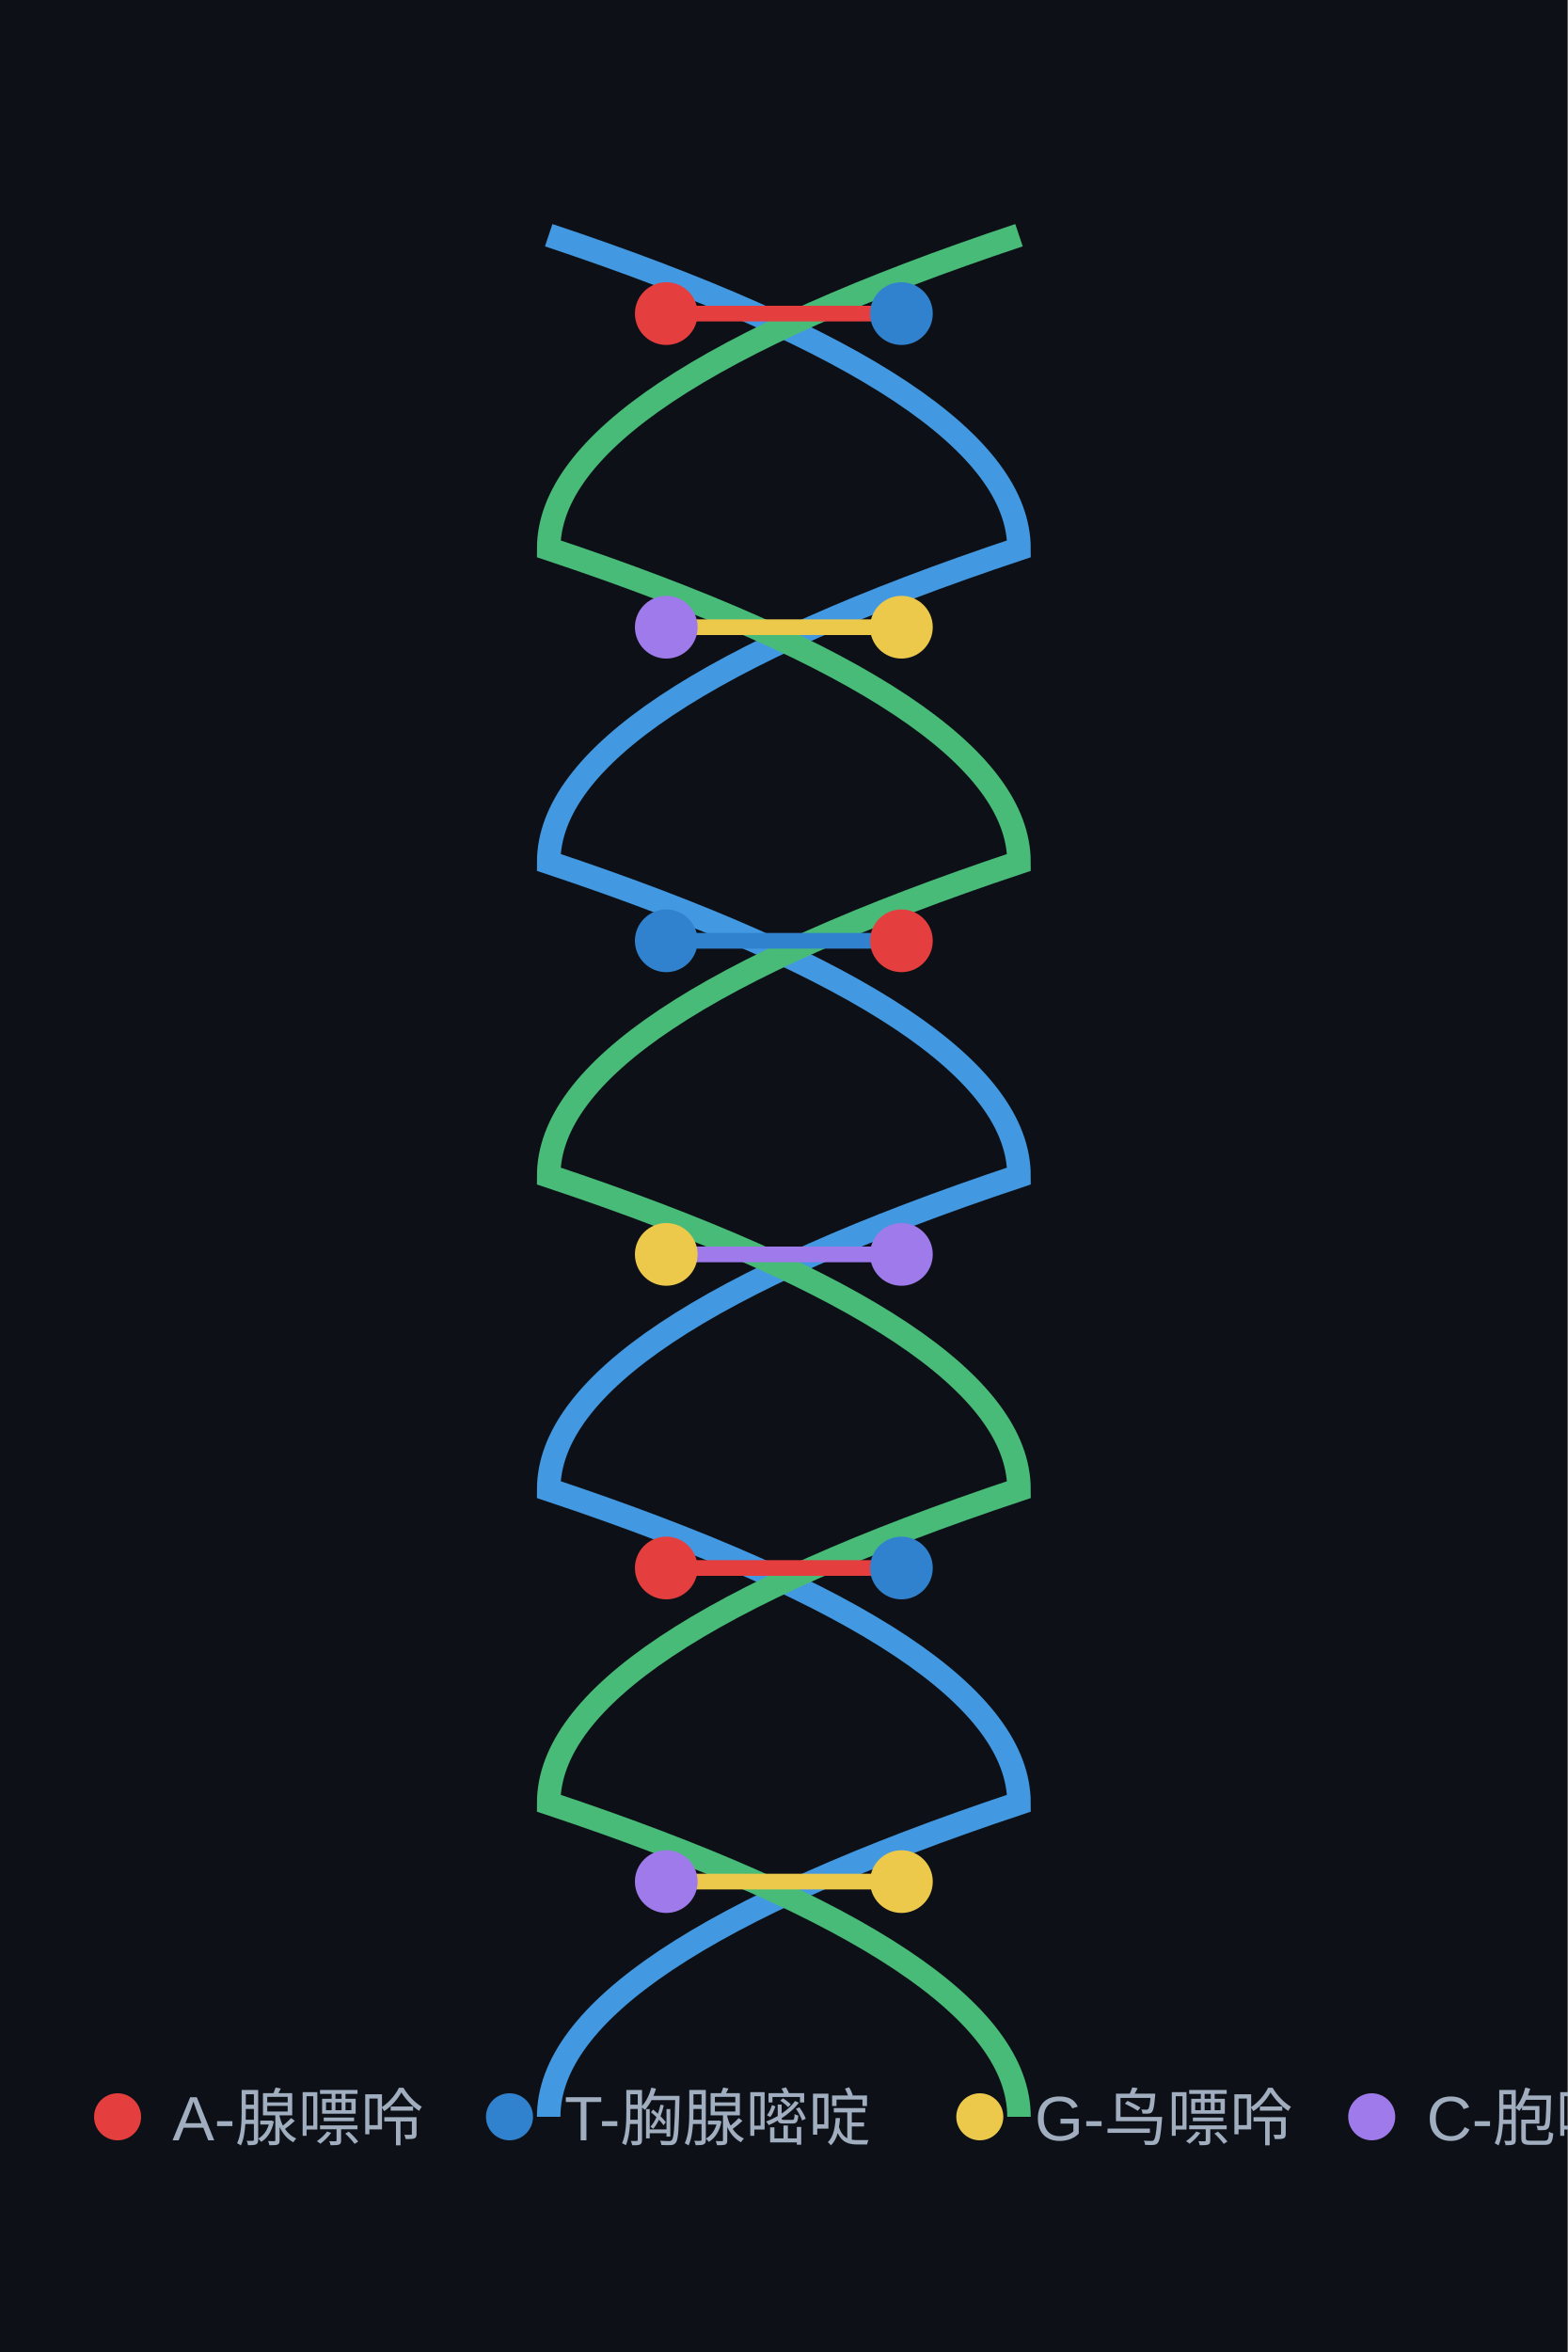
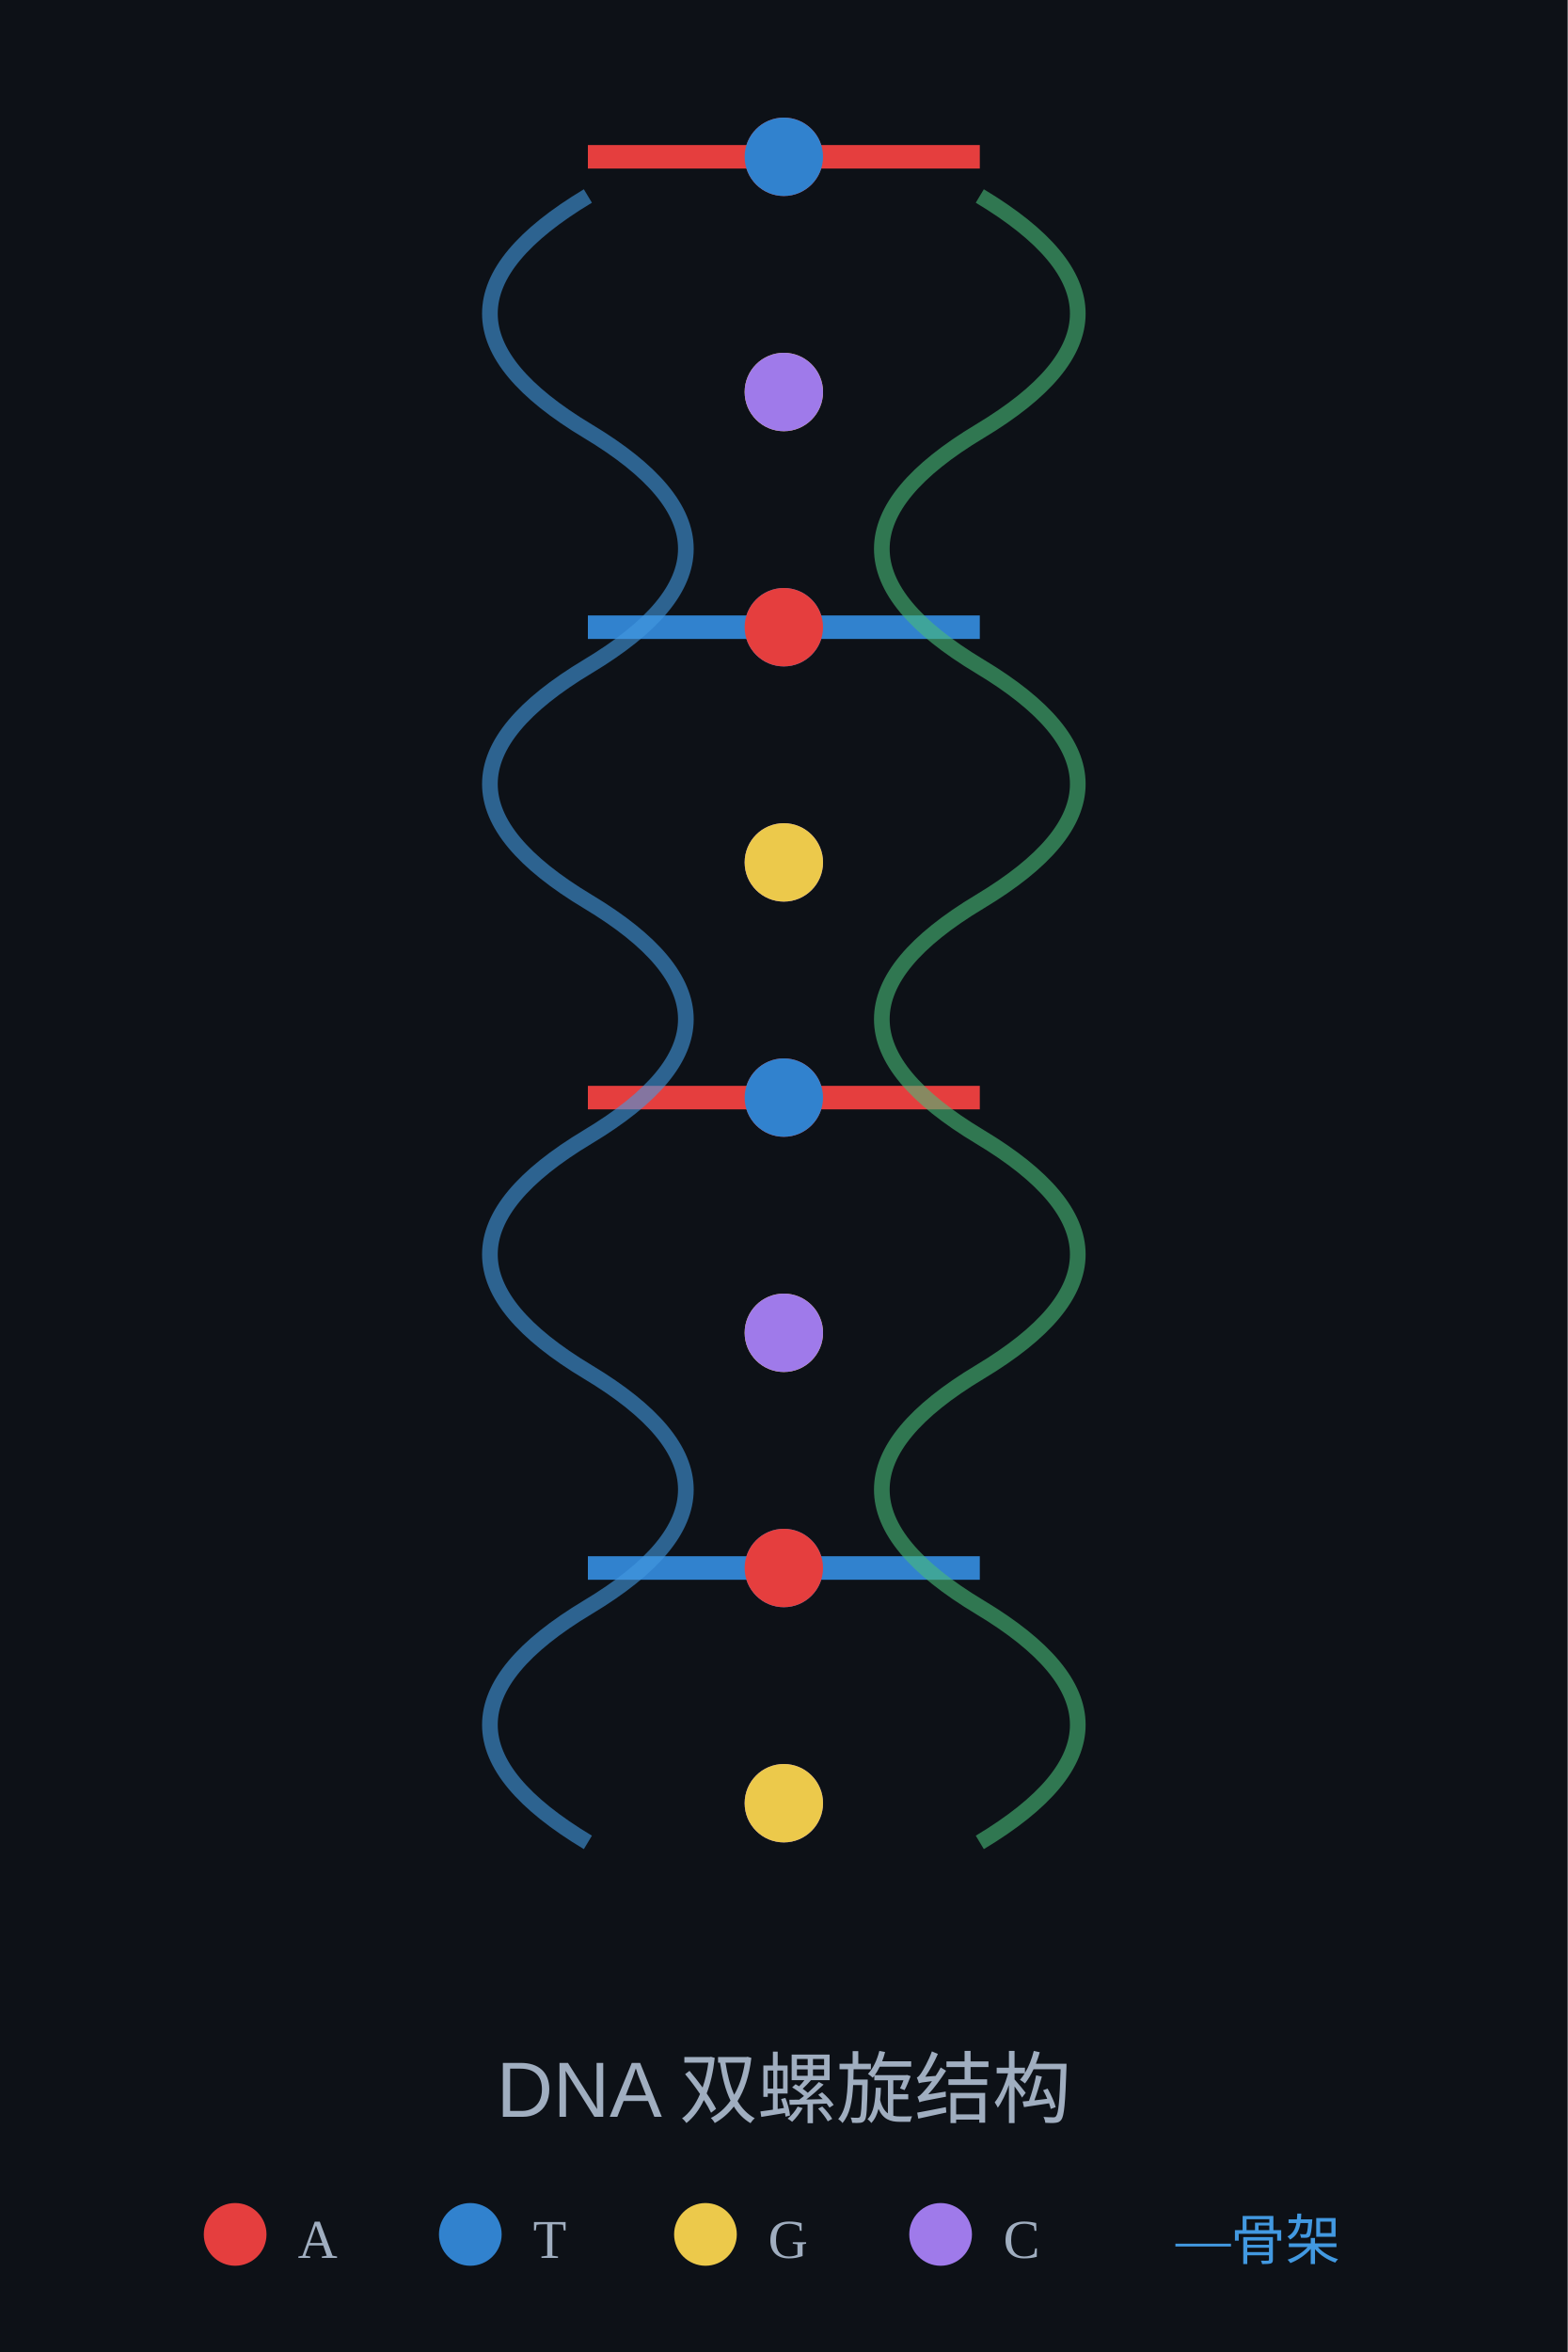
<svg xmlns="http://www.w3.org/2000/svg" viewBox="0 0 200 300">
-   <defs>
-     <style>
-       .backbone { stroke-width: 3; fill: none; }
-       .base-pair { stroke-width: 2; }
-       .label { font-family: Arial, sans-serif; font-size: 8px; fill: #a0aec0; }
-     </style>
-   </defs>
  <rect width="200" height="300" fill="#0d1117" />
-   <g transform="translate(100, 150)">
+   <g transform="translate(100, 20)">
    <g>
-       <animateTransform attributeName="transform" type="rotate" from="0" to="360" dur="8s" repeatCount="indefinite" />
-       <path class="backbone" stroke="#4299E1" d="         M -30,-120          Q 30,-100 30,-80          Q -30,-60 -30,-40          Q 30,-20 30,0          Q -30,20 -30,40          Q 30,60 30,80          Q -30,100 -30,120       " />
-       <path class="backbone" stroke="#48BB78" d="         M 30,-120          Q -30,-100 -30,-80          Q 30,-60 30,-40          Q -30,-20 -30,0          Q 30,20 30,40          Q -30,60 -30,80          Q 30,100 30,120       " />
-       <line class="base-pair" x1="-15" y1="-110" x2="15" y2="-110" stroke="#E53E3E" />
-       <circle cx="-15" cy="-110" r="4" fill="#E53E3E" />
-       <circle cx="15" cy="-110" r="4" fill="#3182CE" />
-       <line class="base-pair" x1="15" y1="-70" x2="-15" y2="-70" stroke="#ECC94B" />
-       <circle cx="15" cy="-70" r="4" fill="#ECC94B" />
-       <circle cx="-15" cy="-70" r="4" fill="#9F7AEA" />
-       <line class="base-pair" x1="-15" y1="-30" x2="15" y2="-30" stroke="#3182CE" />
-       <circle cx="-15" cy="-30" r="4" fill="#3182CE" />
-       <circle cx="15" cy="-30" r="4" fill="#E53E3E" />
-       <line class="base-pair" x1="15" y1="10" x2="-15" y2="10" stroke="#9F7AEA" />
-       <circle cx="15" cy="10" r="4" fill="#9F7AEA" />
-       <circle cx="-15" cy="10" r="4" fill="#ECC94B" />
-       <line class="base-pair" x1="-15" y1="50" x2="15" y2="50" stroke="#E53E3E" />
-       <circle cx="-15" cy="50" r="4" fill="#E53E3E" />
-       <circle cx="15" cy="50" r="4" fill="#3182CE" />
-       <line class="base-pair" x1="15" y1="90" x2="-15" y2="90" stroke="#ECC94B" />
-       <circle cx="15" cy="90" r="4" fill="#ECC94B" />
-       <circle cx="-15" cy="90" r="4" fill="#9F7AEA" />
+       <line x1="-25" y1="0" x2="25" y2="0" stroke="#E53E3E" stroke-width="3">
+         <animate attributeName="x1" values="-25;0;25;0;-25" dur="3s" repeatCount="indefinite" />
+         <animate attributeName="x2" values="25;0;-25;0;25" dur="3s" repeatCount="indefinite" />
+       </line>
+       <circle r="5" fill="#E53E3E">
+         <animate attributeName="cx" values="-25;0;25;0;-25" dur="3s" repeatCount="indefinite" />
+       </circle>
+       <circle r="5" fill="#3182CE">
+         <animate attributeName="cx" values="25;0;-25;0;25" dur="3s" repeatCount="indefinite" />
+       </circle>
+     </g>
+     <g transform="translate(0, 30)">
+       <line x1="0" y1="0" x2="0" y2="0" stroke="#ECC94B" stroke-width="3">
+         <animate attributeName="x1" values="0;25;0;-25;0" dur="3s" repeatCount="indefinite" />
+         <animate attributeName="x2" values="0;-25;0;25;0" dur="3s" repeatCount="indefinite" />
+       </line>
+       <circle r="5" fill="#ECC94B">
+         <animate attributeName="cx" values="0;25;0;-25;0" dur="3s" repeatCount="indefinite" />
+       </circle>
+       <circle r="5" fill="#9F7AEA">
+         <animate attributeName="cx" values="0;-25;0;25;0" dur="3s" repeatCount="indefinite" />
+       </circle>
+     </g>
+     <g transform="translate(0, 60)">
+       <line x1="25" y1="0" x2="-25" y2="0" stroke="#3182CE" stroke-width="3">
+         <animate attributeName="x1" values="25;0;-25;0;25" dur="3s" repeatCount="indefinite" />
+         <animate attributeName="x2" values="-25;0;25;0;-25" dur="3s" repeatCount="indefinite" />
+       </line>
+       <circle r="5" fill="#3182CE">
+         <animate attributeName="cx" values="25;0;-25;0;25" dur="3s" repeatCount="indefinite" />
+       </circle>
+       <circle r="5" fill="#E53E3E">
+         <animate attributeName="cx" values="-25;0;25;0;-25" dur="3s" repeatCount="indefinite" />
+       </circle>
+     </g>
+     <g transform="translate(0, 90)">
+       <line x1="0" y1="0" x2="0" y2="0" stroke="#9F7AEA" stroke-width="3">
+         <animate attributeName="x1" values="0;-25;0;25;0" dur="3s" repeatCount="indefinite" />
+         <animate attributeName="x2" values="0;25;0;-25;0" dur="3s" repeatCount="indefinite" />
+       </line>
+       <circle r="5" fill="#9F7AEA">
+         <animate attributeName="cx" values="0;-25;0;25;0" dur="3s" repeatCount="indefinite" />
+       </circle>
+       <circle r="5" fill="#ECC94B">
+         <animate attributeName="cx" values="0;25;0;-25;0" dur="3s" repeatCount="indefinite" />
+       </circle>
+     </g>
+     <g transform="translate(0, 120)">
+       <line x1="-25" y1="0" x2="25" y2="0" stroke="#E53E3E" stroke-width="3">
+         <animate attributeName="x1" values="-25;0;25;0;-25" dur="3s" repeatCount="indefinite" />
+         <animate attributeName="x2" values="25;0;-25;0;25" dur="3s" repeatCount="indefinite" />
+       </line>
+       <circle r="5" fill="#E53E3E">
+         <animate attributeName="cx" values="-25;0;25;0;-25" dur="3s" repeatCount="indefinite" />
+       </circle>
+       <circle r="5" fill="#3182CE">
+         <animate attributeName="cx" values="25;0;-25;0;25" dur="3s" repeatCount="indefinite" />
+       </circle>
+     </g>
+     <g transform="translate(0, 150)">
+       <line x1="0" y1="0" x2="0" y2="0" stroke="#ECC94B" stroke-width="3">
+         <animate attributeName="x1" values="0;25;0;-25;0" dur="3s" repeatCount="indefinite" />
+         <animate attributeName="x2" values="0;-25;0;25;0" dur="3s" repeatCount="indefinite" />
+       </line>
+       <circle r="5" fill="#ECC94B">
+         <animate attributeName="cx" values="0;25;0;-25;0" dur="3s" repeatCount="indefinite" />
+       </circle>
+       <circle r="5" fill="#9F7AEA">
+         <animate attributeName="cx" values="0;-25;0;25;0" dur="3s" repeatCount="indefinite" />
+       </circle>
+     </g>
+     <g transform="translate(0, 180)">
+       <line x1="25" y1="0" x2="-25" y2="0" stroke="#3182CE" stroke-width="3">
+         <animate attributeName="x1" values="25;0;-25;0;25" dur="3s" repeatCount="indefinite" />
+         <animate attributeName="x2" values="-25;0;25;0;-25" dur="3s" repeatCount="indefinite" />
+       </line>
+       <circle r="5" fill="#3182CE">
+         <animate attributeName="cx" values="25;0;-25;0;25" dur="3s" repeatCount="indefinite" />
+       </circle>
+       <circle r="5" fill="#E53E3E">
+         <animate attributeName="cx" values="-25;0;25;0;-25" dur="3s" repeatCount="indefinite" />
+       </circle>
+     </g>
+     <g transform="translate(0, 210)">
+       <line x1="0" y1="0" x2="0" y2="0" stroke="#9F7AEA" stroke-width="3">
+         <animate attributeName="x1" values="0;-25;0;25;0" dur="3s" repeatCount="indefinite" />
+         <animate attributeName="x2" values="0;25;0;-25;0" dur="3s" repeatCount="indefinite" />
+       </line>
+       <circle r="5" fill="#9F7AEA">
+         <animate attributeName="cx" values="0;-25;0;25;0" dur="3s" repeatCount="indefinite" />
+       </circle>
+       <circle r="5" fill="#ECC94B">
+         <animate attributeName="cx" values="0;25;0;-25;0" dur="3s" repeatCount="indefinite" />
+       </circle>
    </g>
  </g>
-   <g transform="translate(10, 270)">
-     <circle cx="5" cy="0" r="3" fill="#E53E3E" />
-     <text x="12" y="3" class="label">A-腺嘌呤</text>
-     <circle cx="55" cy="0" r="3" fill="#3182CE" />
-     <text x="62" y="3" class="label">T-胸腺嘧啶</text>
-     <circle cx="115" cy="0" r="3" fill="#ECC94B" />
-     <text x="122" y="3" class="label">G-鸟嘌呤</text>
-     <circle cx="165" cy="0" r="3" fill="#9F7AEA" />
-     <text x="172" y="3" class="label">C-胞嘧啶</text>
+   <path d="M 75,25 Q 50,40 75,55 Q 100,70 75,85 Q 50,100 75,115 Q 100,130 75,145 Q 50,160 75,175 Q 100,190 75,205 Q 50,220 75,235" stroke="#4299E1" stroke-width="2" fill="none" opacity="0.6">
+     <animate attributeName="d" values="M 75,25 Q 50,40 75,55 Q 100,70 75,85 Q 50,100 75,115 Q 100,130 75,145 Q 50,160 75,175 Q 100,190 75,205 Q 50,220 75,235;               M 100,25 Q 125,40 100,55 Q 75,70 100,85 Q 125,100 100,115 Q 75,130 100,145 Q 125,160 100,175 Q 75,190 100,205 Q 125,220 100,235;               M 125,25 Q 150,40 125,55 Q 100,70 125,85 Q 150,100 125,115 Q 100,130 125,145 Q 150,160 125,175 Q 100,190 125,205 Q 150,220 125,235;               M 100,25 Q 75,40 100,55 Q 125,70 100,85 Q 75,100 100,115 Q 125,130 100,145 Q 75,160 100,175 Q 125,190 100,205 Q 75,220 100,235;               M 75,25 Q 50,40 75,55 Q 100,70 75,85 Q 50,100 75,115 Q 100,130 75,145 Q 50,160 75,175 Q 100,190 75,205 Q 50,220 75,235" dur="3s" repeatCount="indefinite" />
+   </path>
+   <path d="M 125,25 Q 150,40 125,55 Q 100,70 125,85 Q 150,100 125,115 Q 100,130 125,145 Q 150,160 125,175 Q 100,190 125,205 Q 150,220 125,235" stroke="#48BB78" stroke-width="2" fill="none" opacity="0.6">
+     <animate attributeName="d" values="M 125,25 Q 150,40 125,55 Q 100,70 125,85 Q 150,100 125,115 Q 100,130 125,145 Q 150,160 125,175 Q 100,190 125,205 Q 150,220 125,235;               M 100,25 Q 75,40 100,55 Q 125,70 100,85 Q 75,100 100,115 Q 125,130 100,145 Q 75,160 100,175 Q 125,190 100,205 Q 75,220 100,235;               M 75,25 Q 50,40 75,55 Q 100,70 75,85 Q 50,100 75,115 Q 100,130 75,145 Q 50,160 75,175 Q 100,190 75,205 Q 50,220 75,235;               M 100,25 Q 125,40 100,55 Q 75,70 100,85 Q 125,100 100,115 Q 75,130 100,145 Q 125,160 100,175 Q 75,190 100,205 Q 125,220 100,235;               M 125,25 Q 150,40 125,55 Q 100,70 125,85 Q 150,100 125,115 Q 100,130 125,145 Q 150,160 125,175 Q 100,190 125,205 Q 150,220 125,235" dur="3s" repeatCount="indefinite" />
+   </path>
+   <text x="100" y="270" text-anchor="middle" fill="#a0aec0" font-family="Arial" font-size="10">DNA 双螺旋结构</text>
+   <g transform="translate(30, 285)">
+     <circle cx="0" cy="0" r="4" fill="#E53E3E" />
+     <text x="8" y="3" fill="#a0aec0" font-size="7">A</text>
+     <circle cx="30" cy="0" r="4" fill="#3182CE" />
+     <text x="38" y="3" fill="#a0aec0" font-size="7">T</text>
+     <circle cx="60" cy="0" r="4" fill="#ECC94B" />
+     <text x="68" y="3" fill="#a0aec0" font-size="7">G</text>
+     <circle cx="90" cy="0" r="4" fill="#9F7AEA" />
+     <text x="98" y="3" fill="#a0aec0" font-size="7">C</text>
+     <text x="120" y="3" fill="#4299E1" font-size="7">—骨架</text>
  </g>
</svg>
